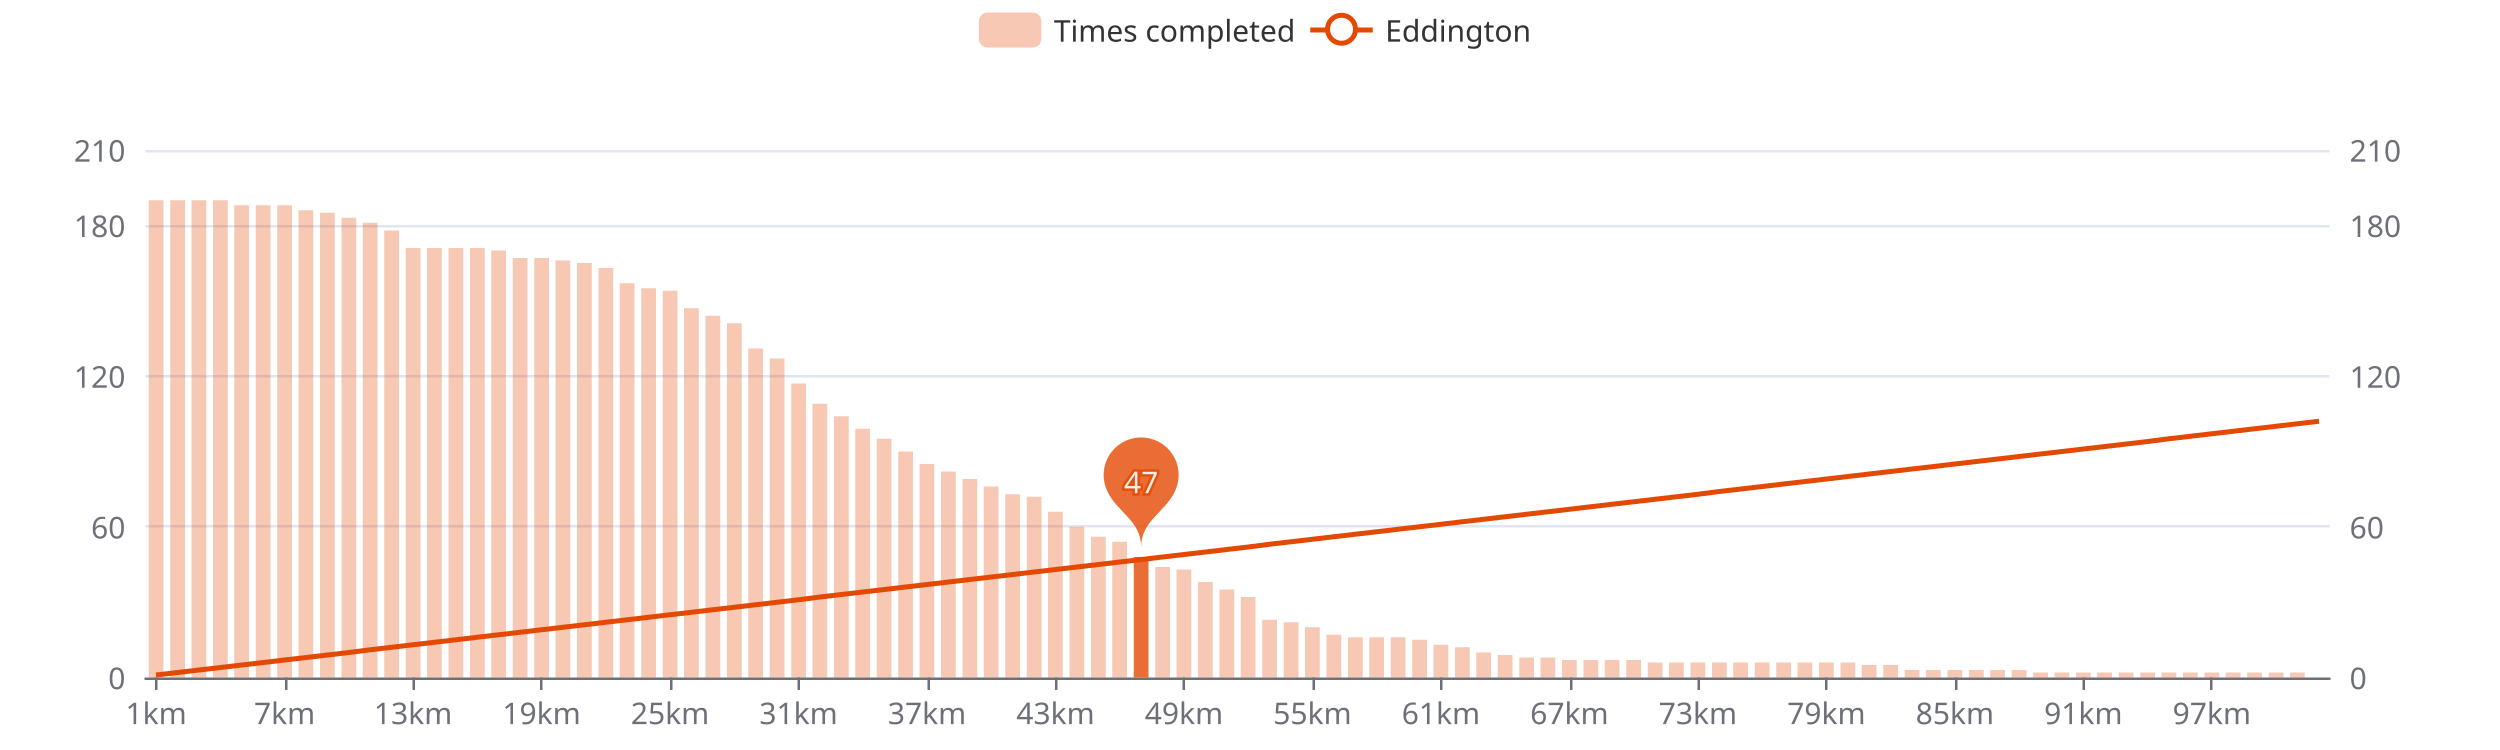
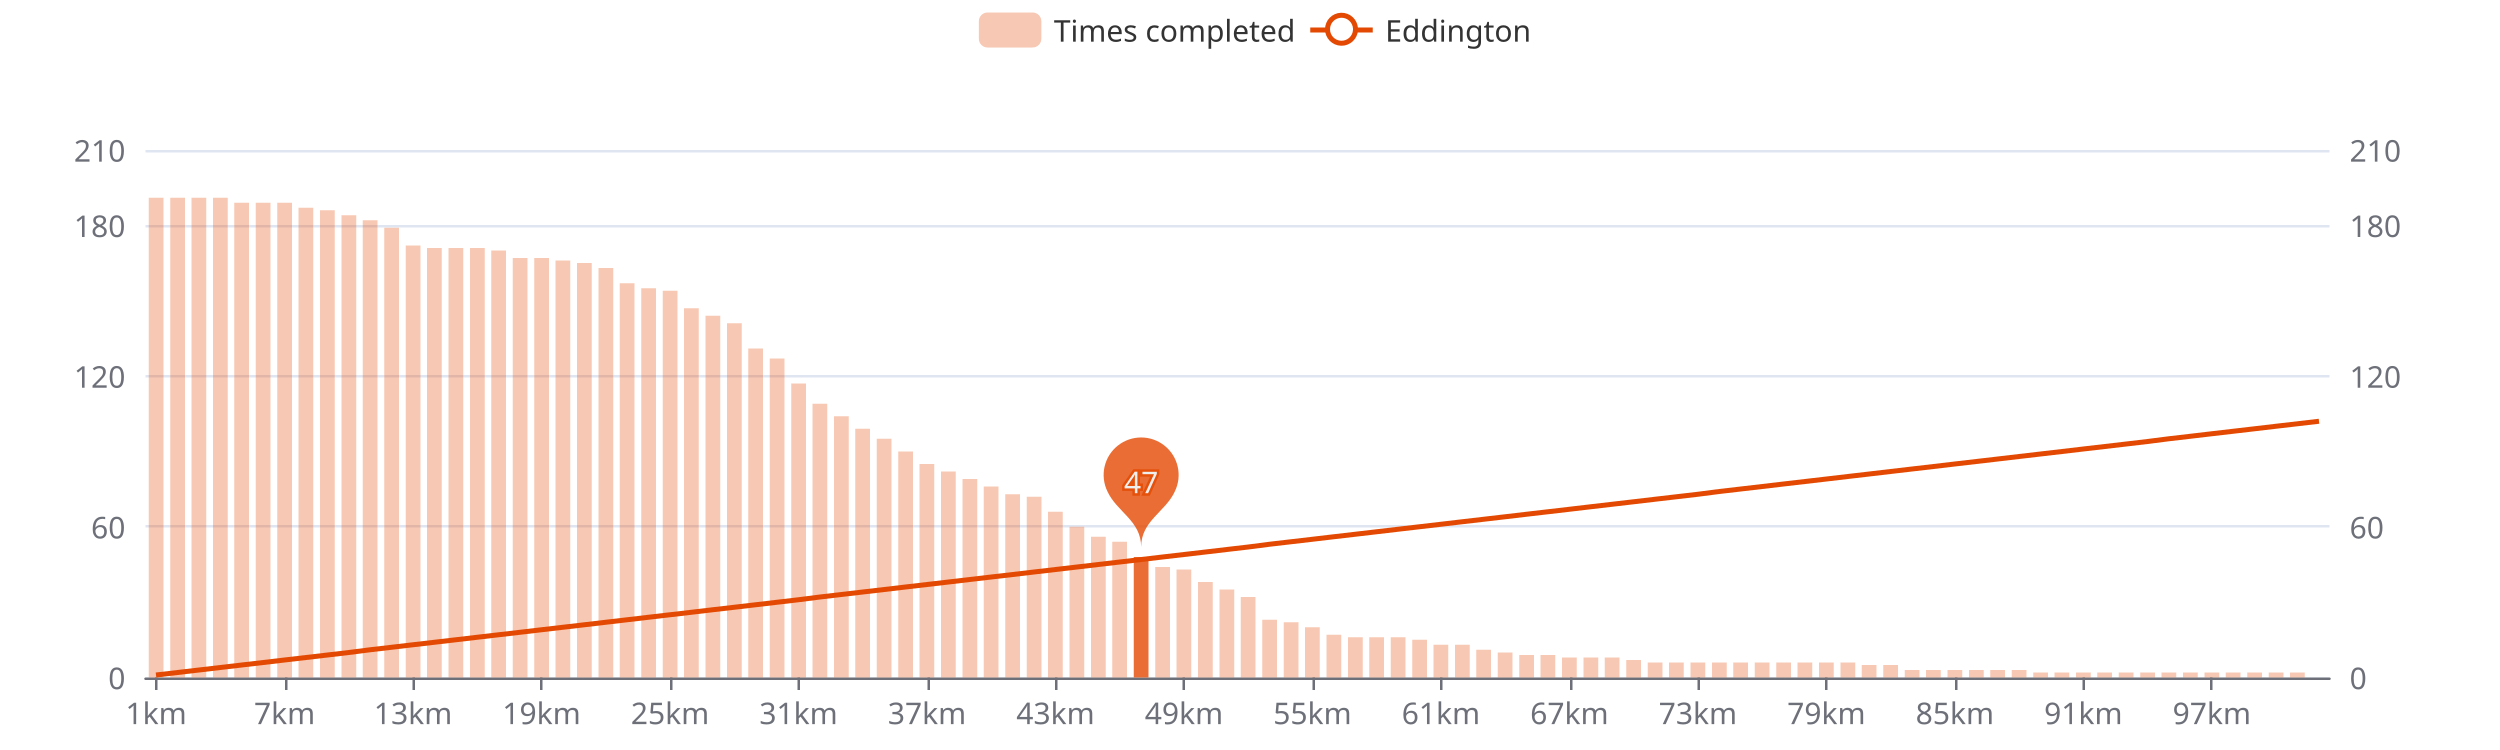
<svg xmlns="http://www.w3.org/2000/svg" width="1000" height="300" version="1.1" baseProfile="full" viewBox="0 0 1000 300">
  <rect width="1000" height="300" x="0" y="0" id="0" fill="#ffffff" />
  <path d="M58.2 271.5L931.8 271.5" fill="none" stroke="#E0E6F1" />
  <path d="M58.2 210.5L931.8 210.5" fill="none" stroke="#E0E6F1" />
  <path d="M58.2 150.5L931.8 150.5" fill="none" stroke="#E0E6F1" />
  <path d="M58.2 90.5L931.8 90.5" fill="none" stroke="#E0E6F1" />
  <path d="M58.2 60.5L931.8 60.5" fill="none" stroke="#E0E6F1" />
  <path d="M58.2 271.5L931.8 271.5" fill="none" stroke="#6E7079" stroke-linecap="round" />
  <path d="M62.5 271L62.5 276" fill="none" stroke="#6E7079" />
  <path d="M114.5 271L114.5 276" fill="none" stroke="#6E7079" />
  <path d="M165.5 271L165.5 276" fill="none" stroke="#6E7079" />
  <path d="M216.5 271L216.5 276" fill="none" stroke="#6E7079" />
  <path d="M268.5 271L268.5 276" fill="none" stroke="#6E7079" />
  <path d="M319.5 271L319.5 276" fill="none" stroke="#6E7079" />
  <path d="M371.5 271L371.5 276" fill="none" stroke="#6E7079" />
  <path d="M422.5 271L422.5 276" fill="none" stroke="#6E7079" />
  <path d="M473.5 271L473.5 276" fill="none" stroke="#6E7079" />
  <path d="M525.5 271L525.5 276" fill="none" stroke="#6E7079" />
  <path d="M576.5 271L576.5 276" fill="none" stroke="#6E7079" />
  <path d="M628.5 271L628.5 276" fill="none" stroke="#6E7079" />
  <path d="M679.5 271L679.5 276" fill="none" stroke="#6E7079" />
  <path d="M730.5 271L730.5 276" fill="none" stroke="#6E7079" />
  <path d="M782.5 271L782.5 276" fill="none" stroke="#6E7079" />
  <path d="M833.5 271L833.5 276" fill="none" stroke="#6E7079" />
  <path d="M884.5 271L884.5 276" fill="none" stroke="#6E7079" />
  <text dominant-baseline="central" text-anchor="end" style="font-size:12px;font-family:sans-serif;" transform="translate(50.16 271)" fill="#6E7079">0</text>
  <text dominant-baseline="central" text-anchor="end" style="font-size:12px;font-family:sans-serif;" transform="translate(50.16 210.7143)" fill="#6E7079">60</text>
  <text dominant-baseline="central" text-anchor="end" style="font-size:12px;font-family:sans-serif;" transform="translate(50.16 150.4286)" fill="#6E7079">120</text>
  <text dominant-baseline="central" text-anchor="end" style="font-size:12px;font-family:sans-serif;" transform="translate(50.16 90.1429)" fill="#6E7079">180</text>
  <text dominant-baseline="central" text-anchor="end" style="font-size:12px;font-family:sans-serif;" transform="translate(50.16 60)" fill="#6E7079">210</text>
  <text dominant-baseline="central" text-anchor="start" style="font-size:12px;font-family:sans-serif;" transform="translate(939.84 271)" fill="#6E7079">0</text>
  <text dominant-baseline="central" text-anchor="start" style="font-size:12px;font-family:sans-serif;" transform="translate(939.84 210.7143)" fill="#6E7079">60</text>
  <text dominant-baseline="central" text-anchor="start" style="font-size:12px;font-family:sans-serif;" transform="translate(939.84 150.4286)" fill="#6E7079">120</text>
  <text dominant-baseline="central" text-anchor="start" style="font-size:12px;font-family:sans-serif;" transform="translate(939.84 90.1429)" fill="#6E7079">180</text>
  <text dominant-baseline="central" text-anchor="start" style="font-size:12px;font-family:sans-serif;" transform="translate(939.84 60)" fill="#6E7079">210</text>
  <text dominant-baseline="central" text-anchor="middle" style="font-size:12px;font-family:sans-serif;" y="6" transform="translate(62.4427 279)" fill="#6E7079">1km</text>
  <text dominant-baseline="central" text-anchor="middle" style="font-size:12px;font-family:sans-serif;" y="6" transform="translate(113.8357 279)" fill="#6E7079">7km</text>
  <text dominant-baseline="central" text-anchor="middle" style="font-size:12px;font-family:sans-serif;" y="6" transform="translate(165.2286 279)" fill="#6E7079">13km</text>
  <text dominant-baseline="central" text-anchor="middle" style="font-size:12px;font-family:sans-serif;" y="6" transform="translate(216.6216 279)" fill="#6E7079">19km</text>
  <text dominant-baseline="central" text-anchor="middle" style="font-size:12px;font-family:sans-serif;" y="6" transform="translate(268.0145 279)" fill="#6E7079">25km</text>
  <text dominant-baseline="central" text-anchor="middle" style="font-size:12px;font-family:sans-serif;" y="6" transform="translate(319.4075 279)" fill="#6E7079">31km</text>
  <text dominant-baseline="central" text-anchor="middle" style="font-size:12px;font-family:sans-serif;" y="6" transform="translate(370.8004 279)" fill="#6E7079">37km</text>
  <text dominant-baseline="central" text-anchor="middle" style="font-size:12px;font-family:sans-serif;" y="6" transform="translate(422.1933 279)" fill="#6E7079">43km</text>
  <text dominant-baseline="central" text-anchor="middle" style="font-size:12px;font-family:sans-serif;" y="6" transform="translate(473.5863 279)" fill="#6E7079">49km</text>
  <text dominant-baseline="central" text-anchor="middle" style="font-size:12px;font-family:sans-serif;" y="6" transform="translate(524.9792 279)" fill="#6E7079">55km</text>
  <text dominant-baseline="central" text-anchor="middle" style="font-size:12px;font-family:sans-serif;" y="6" transform="translate(576.3722 279)" fill="#6E7079">61km</text>
  <text dominant-baseline="central" text-anchor="middle" style="font-size:12px;font-family:sans-serif;" y="6" transform="translate(627.7651 279)" fill="#6E7079">67km</text>
  <text dominant-baseline="central" text-anchor="middle" style="font-size:12px;font-family:sans-serif;" y="6" transform="translate(679.158 279)" fill="#6E7079">73km</text>
  <text dominant-baseline="central" text-anchor="middle" style="font-size:12px;font-family:sans-serif;" y="6" transform="translate(730.551 279)" fill="#6E7079">79km</text>
  <text dominant-baseline="central" text-anchor="middle" style="font-size:12px;font-family:sans-serif;" y="6" transform="translate(781.9439 279)" fill="#6E7079">85km</text>
  <text dominant-baseline="central" text-anchor="middle" style="font-size:12px;font-family:sans-serif;" y="6" transform="translate(833.3369 279)" fill="#6E7079">91km</text>
  <text dominant-baseline="central" text-anchor="middle" style="font-size:12px;font-family:sans-serif;" y="6" transform="translate(884.7298 279)" fill="#6E7079">97km</text>
-   <path d="M59.5 271l5.9 0l0 -190.9l-5.9 0Z" fill="rgb(227,73,2)" fill-opacity="0.3" />
-   <path d="M68.1 271l5.9 0l0 -190.9l-5.9 0Z" fill="rgb(227,73,2)" fill-opacity="0.3" />
-   <path d="M76.6 271l5.9 0l0 -190.9l-5.9 0Z" fill="rgb(227,73,2)" fill-opacity="0.3" />
-   <path d="M85.2 271l5.9 0l0 -190.9l-5.9 0Z" fill="rgb(227,73,2)" fill-opacity="0.3" />
-   <path d="M93.7 271l5.9 0l0 -188.9l-5.9 0Z" fill="rgb(227,73,2)" fill-opacity="0.3" />
-   <path d="M102.3 271l5.9 0l0 -188.9l-5.9 0Z" fill="rgb(227,73,2)" fill-opacity="0.3" />
-   <path d="M110.9 271l5.9 0l0 -188.9l-5.9 0Z" fill="rgb(227,73,2)" fill-opacity="0.3" />
-   <path d="M119.4 271l5.9 0l0 -186.9l-5.9 0Z" fill="rgb(227,73,2)" fill-opacity="0.3" />
-   <path d="M128 271l5.9 0l0 -185.9l-5.9 0Z" fill="rgb(227,73,2)" fill-opacity="0.3" />
-   <path d="M136.6 271l5.9 0l0 -183.9l-5.9 0Z" fill="rgb(227,73,2)" fill-opacity="0.3" />
-   <path d="M145.1 271l5.9 0l0 -181.9l-5.9 0Z" fill="rgb(227,73,2)" fill-opacity="0.3" />
-   <path d="M153.7 271l5.9 0l0 -178.8l-5.9 0Z" fill="rgb(227,73,2)" fill-opacity="0.3" />
-   <path d="M162.3 271l5.9 0l0 -171.8l-5.9 0Z" fill="rgb(227,73,2)" fill-opacity="0.3" />
+   <path d="M59.5 271l5.9 0l0 -191.9l-5.9 0Z" fill="rgb(227,73,2)" fill-opacity="0.3" />
+   <path d="M68.1 271l5.9 0l0 -191.9l-5.9 0Z" fill="rgb(227,73,2)" fill-opacity="0.3" />
+   <path d="M76.6 271l5.9 0l0 -191.9l-5.9 0Z" fill="rgb(227,73,2)" fill-opacity="0.3" />
+   <path d="M85.2 271l5.9 0l0 -191.9l-5.9 0Z" fill="rgb(227,73,2)" fill-opacity="0.3" />
+   <path d="M93.7 271l5.9 0l0 -189.9l-5.9 0Z" fill="rgb(227,73,2)" fill-opacity="0.3" />
+   <path d="M102.3 271l5.9 0l0 -189.9l-5.9 0Z" fill="rgb(227,73,2)" fill-opacity="0.3" />
+   <path d="M110.9 271l5.9 0l0 -189.9l-5.9 0Z" fill="rgb(227,73,2)" fill-opacity="0.3" />
+   <path d="M119.4 271l5.9 0l0 -187.9l-5.9 0Z" fill="rgb(227,73,2)" fill-opacity="0.3" />
+   <path d="M128 271l5.9 0l0 -186.9l-5.9 0Z" fill="rgb(227,73,2)" fill-opacity="0.3" />
+   <path d="M136.6 271l5.9 0l0 -184.9l-5.9 0Z" fill="rgb(227,73,2)" fill-opacity="0.3" />
+   <path d="M145.1 271l5.9 0l0 -182.9l-5.9 0Z" fill="rgb(227,73,2)" fill-opacity="0.3" />
+   <path d="M153.7 271l5.9 0l0 -179.9l-5.9 0Z" fill="rgb(227,73,2)" fill-opacity="0.3" />
+   <path d="M162.3 271l5.9 0l0 -172.8l-5.9 0Z" fill="rgb(227,73,2)" fill-opacity="0.3" />
  <path d="M170.8 271l5.9 0l0 -171.8l-5.9 0Z" fill="rgb(227,73,2)" fill-opacity="0.3" />
  <path d="M179.4 271l5.9 0l0 -171.8l-5.9 0Z" fill="rgb(227,73,2)" fill-opacity="0.3" />
  <path d="M188 271l5.9 0l0 -171.8l-5.9 0Z" fill="rgb(227,73,2)" fill-opacity="0.3" />
  <path d="M196.5 271l5.9 0l0 -170.8l-5.9 0Z" fill="rgb(227,73,2)" fill-opacity="0.3" />
  <path d="M205.1 271l5.9 0l0 -167.8l-5.9 0Z" fill="rgb(227,73,2)" fill-opacity="0.3" />
  <path d="M213.7 271l5.9 0l0 -167.8l-5.9 0Z" fill="rgb(227,73,2)" fill-opacity="0.3" />
  <path d="M222.2 271l5.9 0l0 -166.8l-5.9 0Z" fill="rgb(227,73,2)" fill-opacity="0.3" />
  <path d="M230.8 271l5.9 0l0 -165.8l-5.9 0Z" fill="rgb(227,73,2)" fill-opacity="0.3" />
  <path d="M239.4 271l5.9 0l0 -163.8l-5.9 0Z" fill="rgb(227,73,2)" fill-opacity="0.3" />
  <path d="M247.9 271l5.9 0l0 -157.7l-5.9 0Z" fill="rgb(227,73,2)" fill-opacity="0.3" />
  <path d="M256.5 271l5.9 0l0 -155.7l-5.9 0Z" fill="rgb(227,73,2)" fill-opacity="0.3" />
  <path d="M265.1 271l5.9 0l0 -154.7l-5.9 0Z" fill="rgb(227,73,2)" fill-opacity="0.3" />
  <path d="M273.6 271l5.9 0l0 -147.7l-5.9 0Z" fill="rgb(227,73,2)" fill-opacity="0.3" />
  <path d="M282.2 271l5.9 0l0 -144.7l-5.9 0Z" fill="rgb(227,73,2)" fill-opacity="0.3" />
  <path d="M290.8 271l5.9 0l0 -141.7l-5.9 0Z" fill="rgb(227,73,2)" fill-opacity="0.3" />
  <path d="M299.3 271l5.9 0l0 -131.6l-5.9 0Z" fill="rgb(227,73,2)" fill-opacity="0.3" />
  <path d="M307.9 271l5.9 0l0 -127.6l-5.9 0Z" fill="rgb(227,73,2)" fill-opacity="0.3" />
  <path d="M316.5 271l5.9 0l0 -117.6l-5.9 0Z" fill="rgb(227,73,2)" fill-opacity="0.3" />
  <path d="M325 271l5.9 0l0 -109.5l-5.9 0Z" fill="rgb(227,73,2)" fill-opacity="0.3" />
  <path d="M333.6 271l5.9 0l0 -104.5l-5.9 0Z" fill="rgb(227,73,2)" fill-opacity="0.3" />
  <path d="M342.1 271l5.9 0l0 -99.5l-5.9 0Z" fill="rgb(227,73,2)" fill-opacity="0.3" />
  <path d="M350.7 271l5.9 0l0 -95.5l-5.9 0Z" fill="rgb(227,73,2)" fill-opacity="0.3" />
  <path d="M359.3 271l5.9 0l0 -90.4l-5.9 0Z" fill="rgb(227,73,2)" fill-opacity="0.3" />
  <path d="M367.8 271l5.9 0l0 -85.4l-5.9 0Z" fill="rgb(227,73,2)" fill-opacity="0.3" />
  <path d="M376.4 271l5.9 0l0 -82.4l-5.9 0Z" fill="rgb(227,73,2)" fill-opacity="0.3" />
  <path d="M385 271l5.9 0l0 -79.4l-5.9 0Z" fill="rgb(227,73,2)" fill-opacity="0.3" />
  <path d="M393.5 271l5.9 0l0 -76.4l-5.9 0Z" fill="rgb(227,73,2)" fill-opacity="0.3" />
  <path d="M402.1 271l5.9 0l0 -73.3l-5.9 0Z" fill="rgb(227,73,2)" fill-opacity="0.3" />
  <path d="M410.7 271l5.9 0l0 -72.3l-5.9 0Z" fill="rgb(227,73,2)" fill-opacity="0.3" />
  <path d="M419.2 271l5.9 0l0 -66.3l-5.9 0Z" fill="rgb(227,73,2)" fill-opacity="0.3" />
  <path d="M427.8 271l5.9 0l0 -60.3l-5.9 0Z" fill="rgb(227,73,2)" fill-opacity="0.3" />
  <path d="M436.4 271l5.9 0l0 -56.3l-5.9 0Z" fill="rgb(227,73,2)" fill-opacity="0.3" />
  <path d="M444.9 271l5.9 0l0 -54.3l-5.9 0Z" fill="rgb(227,73,2)" fill-opacity="0.3" />
  <path d="M453.5 271l5.9 0l0 -48.2l-5.9 0Z" fill="rgb(227,73,2)" fill-opacity="0.8" />
  <path d="M462.1 271l5.9 0l0 -44.2l-5.9 0Z" fill="rgb(227,73,2)" fill-opacity="0.3" />
  <path d="M470.6 271l5.9 0l0 -43.2l-5.9 0Z" fill="rgb(227,73,2)" fill-opacity="0.3" />
  <path d="M479.2 271l5.9 0l0 -38.2l-5.9 0Z" fill="rgb(227,73,2)" fill-opacity="0.3" />
  <path d="M487.8 271l5.9 0l0 -35.2l-5.9 0Z" fill="rgb(227,73,2)" fill-opacity="0.3" />
  <path d="M496.3 271l5.9 0l0 -32.2l-5.9 0Z" fill="rgb(227,73,2)" fill-opacity="0.3" />
  <path d="M504.9 271l5.9 0l0 -23.1l-5.9 0Z" fill="rgb(227,73,2)" fill-opacity="0.3" />
  <path d="M513.5 271l5.9 0l0 -22.1l-5.9 0Z" fill="rgb(227,73,2)" fill-opacity="0.3" />
  <path d="M522 271l5.9 0l0 -20.1l-5.9 0Z" fill="rgb(227,73,2)" fill-opacity="0.3" />
  <path d="M530.6 271l5.9 0l0 -17.1l-5.9 0Z" fill="rgb(227,73,2)" fill-opacity="0.3" />
  <path d="M539.2 271l5.9 0l0 -16.1l-5.9 0Z" fill="rgb(227,73,2)" fill-opacity="0.3" />
  <path d="M547.7 271l5.9 0l0 -16.1l-5.9 0Z" fill="rgb(227,73,2)" fill-opacity="0.3" />
  <path d="M556.3 271l5.9 0l0 -16.1l-5.9 0Z" fill="rgb(227,73,2)" fill-opacity="0.3" />
  <path d="M564.9 271l5.9 0l0 -15.1l-5.9 0Z" fill="rgb(227,73,2)" fill-opacity="0.3" />
  <path d="M573.4 271l5.9 0l0 -13.1l-5.9 0Z" fill="rgb(227,73,2)" fill-opacity="0.3" />
-   <path d="M582 271l5.9 0l0 -12.1l-5.9 0Z" fill="rgb(227,73,2)" fill-opacity="0.3" />
-   <path d="M590.5 271l5.9 0l0 -10l-5.9 0Z" fill="rgb(227,73,2)" fill-opacity="0.3" />
-   <path d="M599.1 271l5.9 0l0 -9l-5.9 0Z" fill="rgb(227,73,2)" fill-opacity="0.3" />
-   <path d="M607.7 271l5.9 0l0 -8l-5.9 0Z" fill="rgb(227,73,2)" fill-opacity="0.3" />
-   <path d="M616.2 271l5.9 0l0 -8l-5.9 0Z" fill="rgb(227,73,2)" fill-opacity="0.3" />
-   <path d="M624.8 271l5.9 0l0 -7l-5.9 0Z" fill="rgb(227,73,2)" fill-opacity="0.3" />
-   <path d="M633.4 271l5.9 0l0 -7l-5.9 0Z" fill="rgb(227,73,2)" fill-opacity="0.3" />
-   <path d="M641.9 271l5.9 0l0 -7l-5.9 0Z" fill="rgb(227,73,2)" fill-opacity="0.3" />
+   <path d="M582 271l5.9 0l0 -13.1l-5.9 0Z" fill="rgb(227,73,2)" fill-opacity="0.3" />
+   <path d="M590.5 271l5.9 0l0 -11.1l-5.9 0Z" fill="rgb(227,73,2)" fill-opacity="0.3" />
+   <path d="M599.1 271l5.9 0l0 -10l-5.9 0Z" fill="rgb(227,73,2)" fill-opacity="0.3" />
+   <path d="M607.7 271l5.9 0l0 -9l-5.9 0Z" fill="rgb(227,73,2)" fill-opacity="0.3" />
+   <path d="M616.2 271l5.9 0l0 -9l-5.9 0Z" fill="rgb(227,73,2)" fill-opacity="0.3" />
+   <path d="M624.8 271l5.9 0l0 -8l-5.9 0Z" fill="rgb(227,73,2)" fill-opacity="0.3" />
+   <path d="M633.4 271l5.9 0l0 -8l-5.9 0Z" fill="rgb(227,73,2)" fill-opacity="0.3" />
+   <path d="M641.9 271l5.9 0l0 -8l-5.9 0Z" fill="rgb(227,73,2)" fill-opacity="0.3" />
  <path d="M650.5 271l5.9 0l0 -7l-5.9 0Z" fill="rgb(227,73,2)" fill-opacity="0.3" />
  <path d="M659.1 271l5.9 0l0 -6l-5.9 0Z" fill="rgb(227,73,2)" fill-opacity="0.3" />
  <path d="M667.6 271l5.9 0l0 -6l-5.9 0Z" fill="rgb(227,73,2)" fill-opacity="0.3" />
  <path d="M676.2 271l5.9 0l0 -6l-5.9 0Z" fill="rgb(227,73,2)" fill-opacity="0.3" />
  <path d="M684.8 271l5.9 0l0 -6l-5.9 0Z" fill="rgb(227,73,2)" fill-opacity="0.3" />
  <path d="M693.3 271l5.9 0l0 -6l-5.9 0Z" fill="rgb(227,73,2)" fill-opacity="0.3" />
  <path d="M701.9 271l5.9 0l0 -6l-5.9 0Z" fill="rgb(227,73,2)" fill-opacity="0.3" />
  <path d="M710.5 271l5.9 0l0 -6l-5.9 0Z" fill="rgb(227,73,2)" fill-opacity="0.3" />
  <path d="M719 271l5.9 0l0 -6l-5.9 0Z" fill="rgb(227,73,2)" fill-opacity="0.3" />
  <path d="M727.6 271l5.9 0l0 -6l-5.9 0Z" fill="rgb(227,73,2)" fill-opacity="0.3" />
  <path d="M736.2 271l5.9 0l0 -6l-5.9 0Z" fill="rgb(227,73,2)" fill-opacity="0.3" />
  <path d="M744.7 271l5.9 0l0 -5l-5.9 0Z" fill="rgb(227,73,2)" fill-opacity="0.3" />
  <path d="M753.3 271l5.9 0l0 -5l-5.9 0Z" fill="rgb(227,73,2)" fill-opacity="0.3" />
  <path d="M761.9 271l5.9 0l0 -3l-5.9 0Z" fill="rgb(227,73,2)" fill-opacity="0.3" />
  <path d="M770.4 271l5.9 0l0 -3l-5.9 0Z" fill="rgb(227,73,2)" fill-opacity="0.3" />
  <path d="M779 271l5.9 0l0 -3l-5.9 0Z" fill="rgb(227,73,2)" fill-opacity="0.3" />
  <path d="M787.6 271l5.9 0l0 -3l-5.9 0Z" fill="rgb(227,73,2)" fill-opacity="0.3" />
  <path d="M796.1 271l5.9 0l0 -3l-5.9 0Z" fill="rgb(227,73,2)" fill-opacity="0.3" />
  <path d="M804.7 271l5.9 0l0 -3l-5.9 0Z" fill="rgb(227,73,2)" fill-opacity="0.3" />
  <path d="M813.3 271l5.9 0l0 -2l-5.9 0Z" fill="rgb(227,73,2)" fill-opacity="0.3" />
  <path d="M821.8 271l5.9 0l0 -2l-5.9 0Z" fill="rgb(227,73,2)" fill-opacity="0.3" />
  <path d="M830.4 271l5.9 0l0 -2l-5.9 0Z" fill="rgb(227,73,2)" fill-opacity="0.3" />
  <path d="M838.9 271l5.9 0l0 -2l-5.9 0Z" fill="rgb(227,73,2)" fill-opacity="0.3" />
  <path d="M847.5 271l5.9 0l0 -2l-5.9 0Z" fill="rgb(227,73,2)" fill-opacity="0.3" />
  <path d="M856.1 271l5.9 0l0 -2l-5.9 0Z" fill="rgb(227,73,2)" fill-opacity="0.3" />
  <path d="M864.6 271l5.9 0l0 -2l-5.9 0Z" fill="rgb(227,73,2)" fill-opacity="0.3" />
  <path d="M873.2 271l5.9 0l0 -2l-5.9 0Z" fill="rgb(227,73,2)" fill-opacity="0.3" />
  <path d="M881.8 271l5.9 0l0 -2l-5.9 0Z" fill="rgb(227,73,2)" fill-opacity="0.3" />
  <path d="M890.3 271l5.9 0l0 -2l-5.9 0Z" fill="rgb(227,73,2)" fill-opacity="0.3" />
  <path d="M898.9 271l5.9 0l0 -2l-5.9 0Z" fill="rgb(227,73,2)" fill-opacity="0.3" />
  <path d="M907.5 271l5.9 0l0 -2l-5.9 0Z" fill="rgb(227,73,2)" fill-opacity="0.3" />
  <path d="M916 271l5.9 0l0 -2l-5.9 0Z" fill="rgb(227,73,2)" fill-opacity="0.3" />
  <path d="M924.6 271l5.9 0l0 0l-5.9 0Z" fill="rgb(227,73,2)" fill-opacity="0.3" />
  <path d="M-5 -5l226.9 0l0 24l-226.9 0Z" transform="translate(391.54 5)" fill="rgb(0,0,0)" fill-opacity="0" stroke="#ccc" stroke-width="0" />
  <path d="M3.5 0L21.5 0A3.5 3.5 0 0 1 25 3.5L25 10.5A3.5 3.5 0 0 1 21.5 14L3.5 14A3.5 3.5 0 0 1 0 10.5L0 3.5A3.5 3.5 0 0 1 3.5 0" transform="translate(391.54 5)" fill="rgb(227,73,2)" fill-opacity="0.3" />
  <text dominant-baseline="central" text-anchor="start" style="font-size:12px;font-family:sans-serif;" xml:space="preserve" x="30" y="7" transform="translate(391.54 5)" fill="#333">Times completed</text>
  <path d="M0 7L25 7" transform="translate(524.1 5)" fill="#000" stroke="#E34902" stroke-width="2" stroke-linecap="butt" stroke-miterlimit="10" />
  <path d="M18.1 7A5.6 5.6 0 1 1 18.1 6.4A5.6 5.6 0 0 1 18.1 7" transform="translate(524.1 5)" fill="#fff" stroke="#E34902" stroke-width="2" stroke-linecap="butt" stroke-miterlimit="10" />
  <text dominant-baseline="central" text-anchor="start" style="font-size:12px;font-family:sans-serif;" x="30" y="7" transform="translate(524.1 5)" fill="#333">Eddington</text>
  <path d="M-0.54 -0.89A0.6 0.6 0 1 1 0.54 -0.89C0.39 -0.56 0 -0.42 0 0C0 -0.42 -0.39 -0.56 -0.54 -0.89Z" transform="matrix(25,0,0,25,456.4553,218.7762)" fill="rgb(227,73,2)" fill-opacity="0.8" />
  <text dominant-baseline="central" text-anchor="middle" style="font-size:12px;font-family:sans-serif;" transform="translate(456.4553 192.6333)" fill="#eee" stroke="rgb(227,73,2)" stroke-width="2" paint-order="stroke" stroke-opacity="0.8" stroke-miterlimit="2">47</text>
  <g clip-path="url(#zr0-c0)">
    <path d="M62.4 270L71 269L79.6 268L88.1 267L96.7 266L105.3 265L113.8 264L122.4 263L131 262L139.5 261L148.1 259.9L156.7 258.9L165.2 257.9L173.8 256.9L182.4 255.9L190.9 254.9L199.5 253.9L208.1 252.9L216.6 251.9L225.2 250.9L233.8 249.9L242.3 248.9L250.9 247.9L259.4 246.9L268 245.9L276.6 244.9L285.1 243.9L293.7 242.9L302.3 241.9L310.8 240.9L319.4 239.9L328 238.8L336.5 237.8L345.1 236.8L353.7 235.8L362.2 234.8L370.8 233.8L379.4 232.8L387.9 231.8L396.5 230.8L405.1 229.8L413.6 228.8L422.2 227.8L430.8 226.8L439.3 225.8L447.9 224.8L456.5 223.8L465 222.8L473.6 221.8L482.2 220.8L490.7 219.8L499.3 218.8L507.8 217.7L516.4 216.7L525 215.7L533.5 214.7L542.1 213.7L550.7 212.7L559.2 211.7L567.8 210.7L576.4 209.7L584.9 208.7L593.5 207.7L602.1 206.7L610.6 205.7L619.2 204.7L627.8 203.7L636.3 202.7L644.9 201.7L653.5 200.7L662 199.7L670.6 198.7L679.2 197.7L687.7 196.6L696.3 195.6L704.9 194.6L713.4 193.6L722 192.6L730.6 191.6L739.1 190.6L747.7 189.6L756.2 188.6L764.8 187.6L773.4 186.6L781.9 185.6L790.5 184.6L799.1 183.6L807.6 182.6L816.2 181.6L824.8 180.6L833.3 179.6L841.9 178.6L850.5 177.6L859 176.6L867.6 175.5L876.2 174.5L884.7 173.5L893.3 172.5L901.9 171.5L910.4 170.5L919 169.5L927.6 168.5" fill="none" stroke="#E34902" stroke-width="2" stroke-linejoin="bevel" />
  </g>
  <defs>
    <clipPath id="zr0-c0">
      <path d="M57 59l876 0l0 213l-876 0Z" fill="#000" />
    </clipPath>
  </defs>
</svg>
